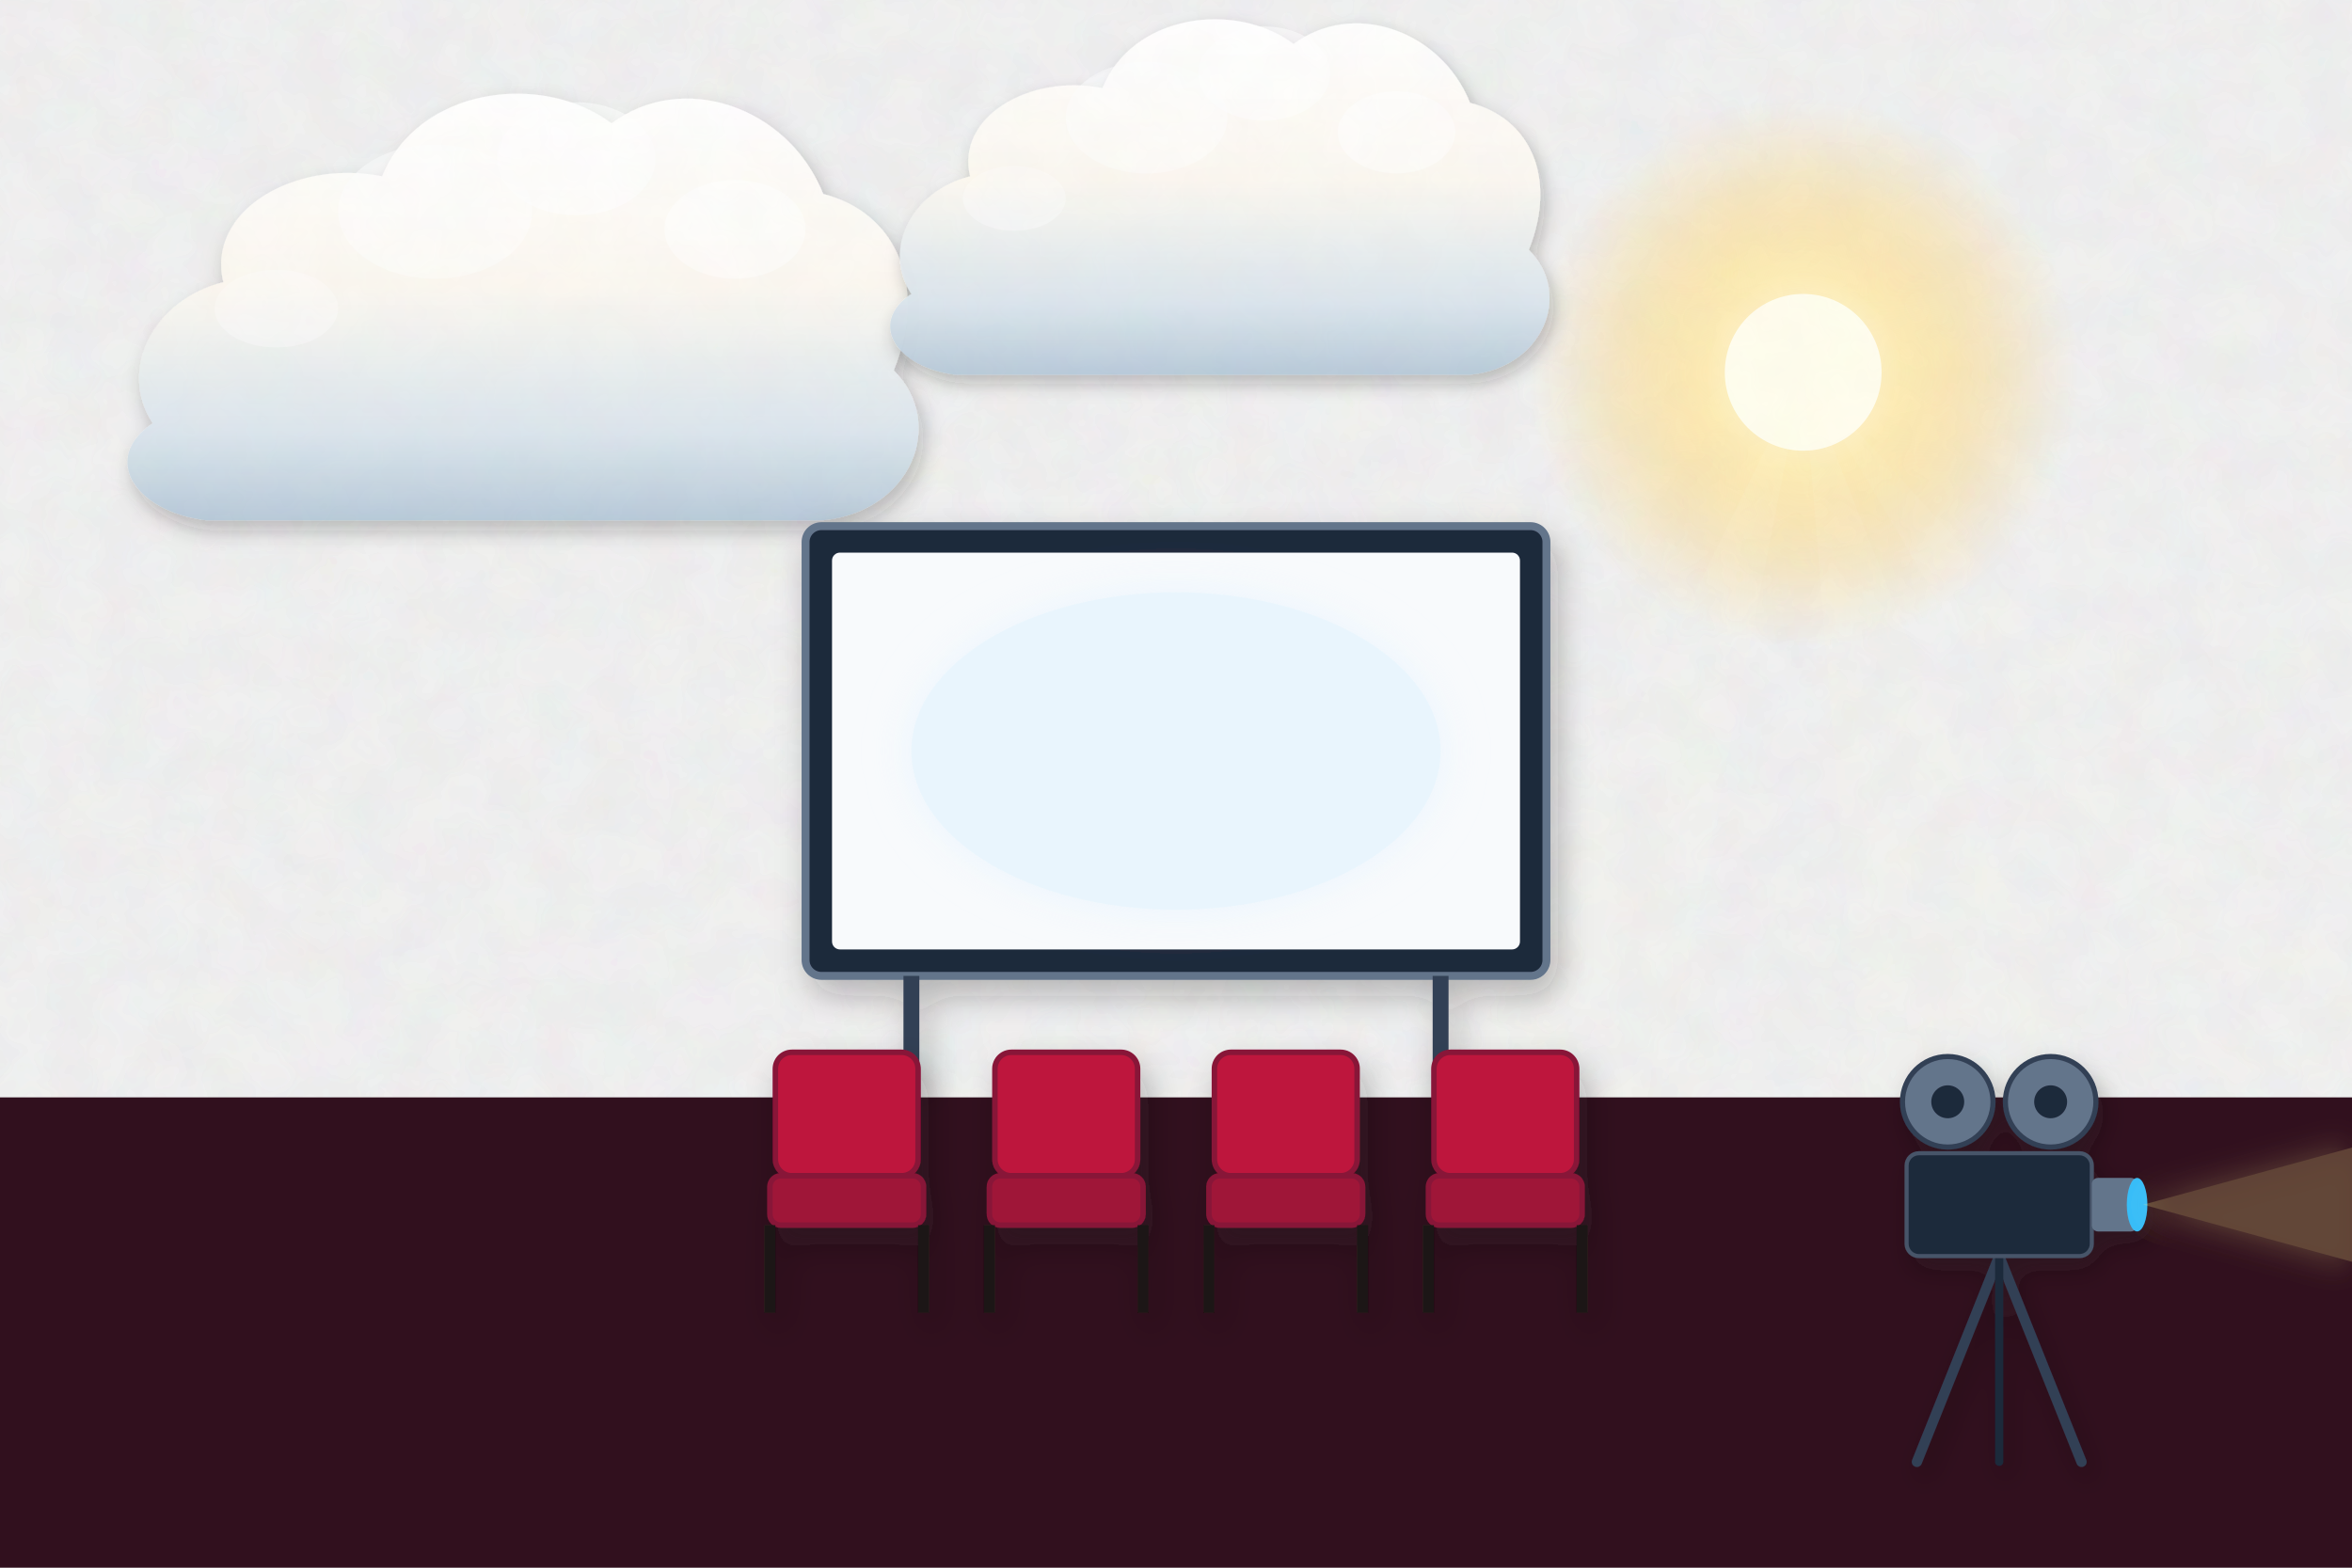
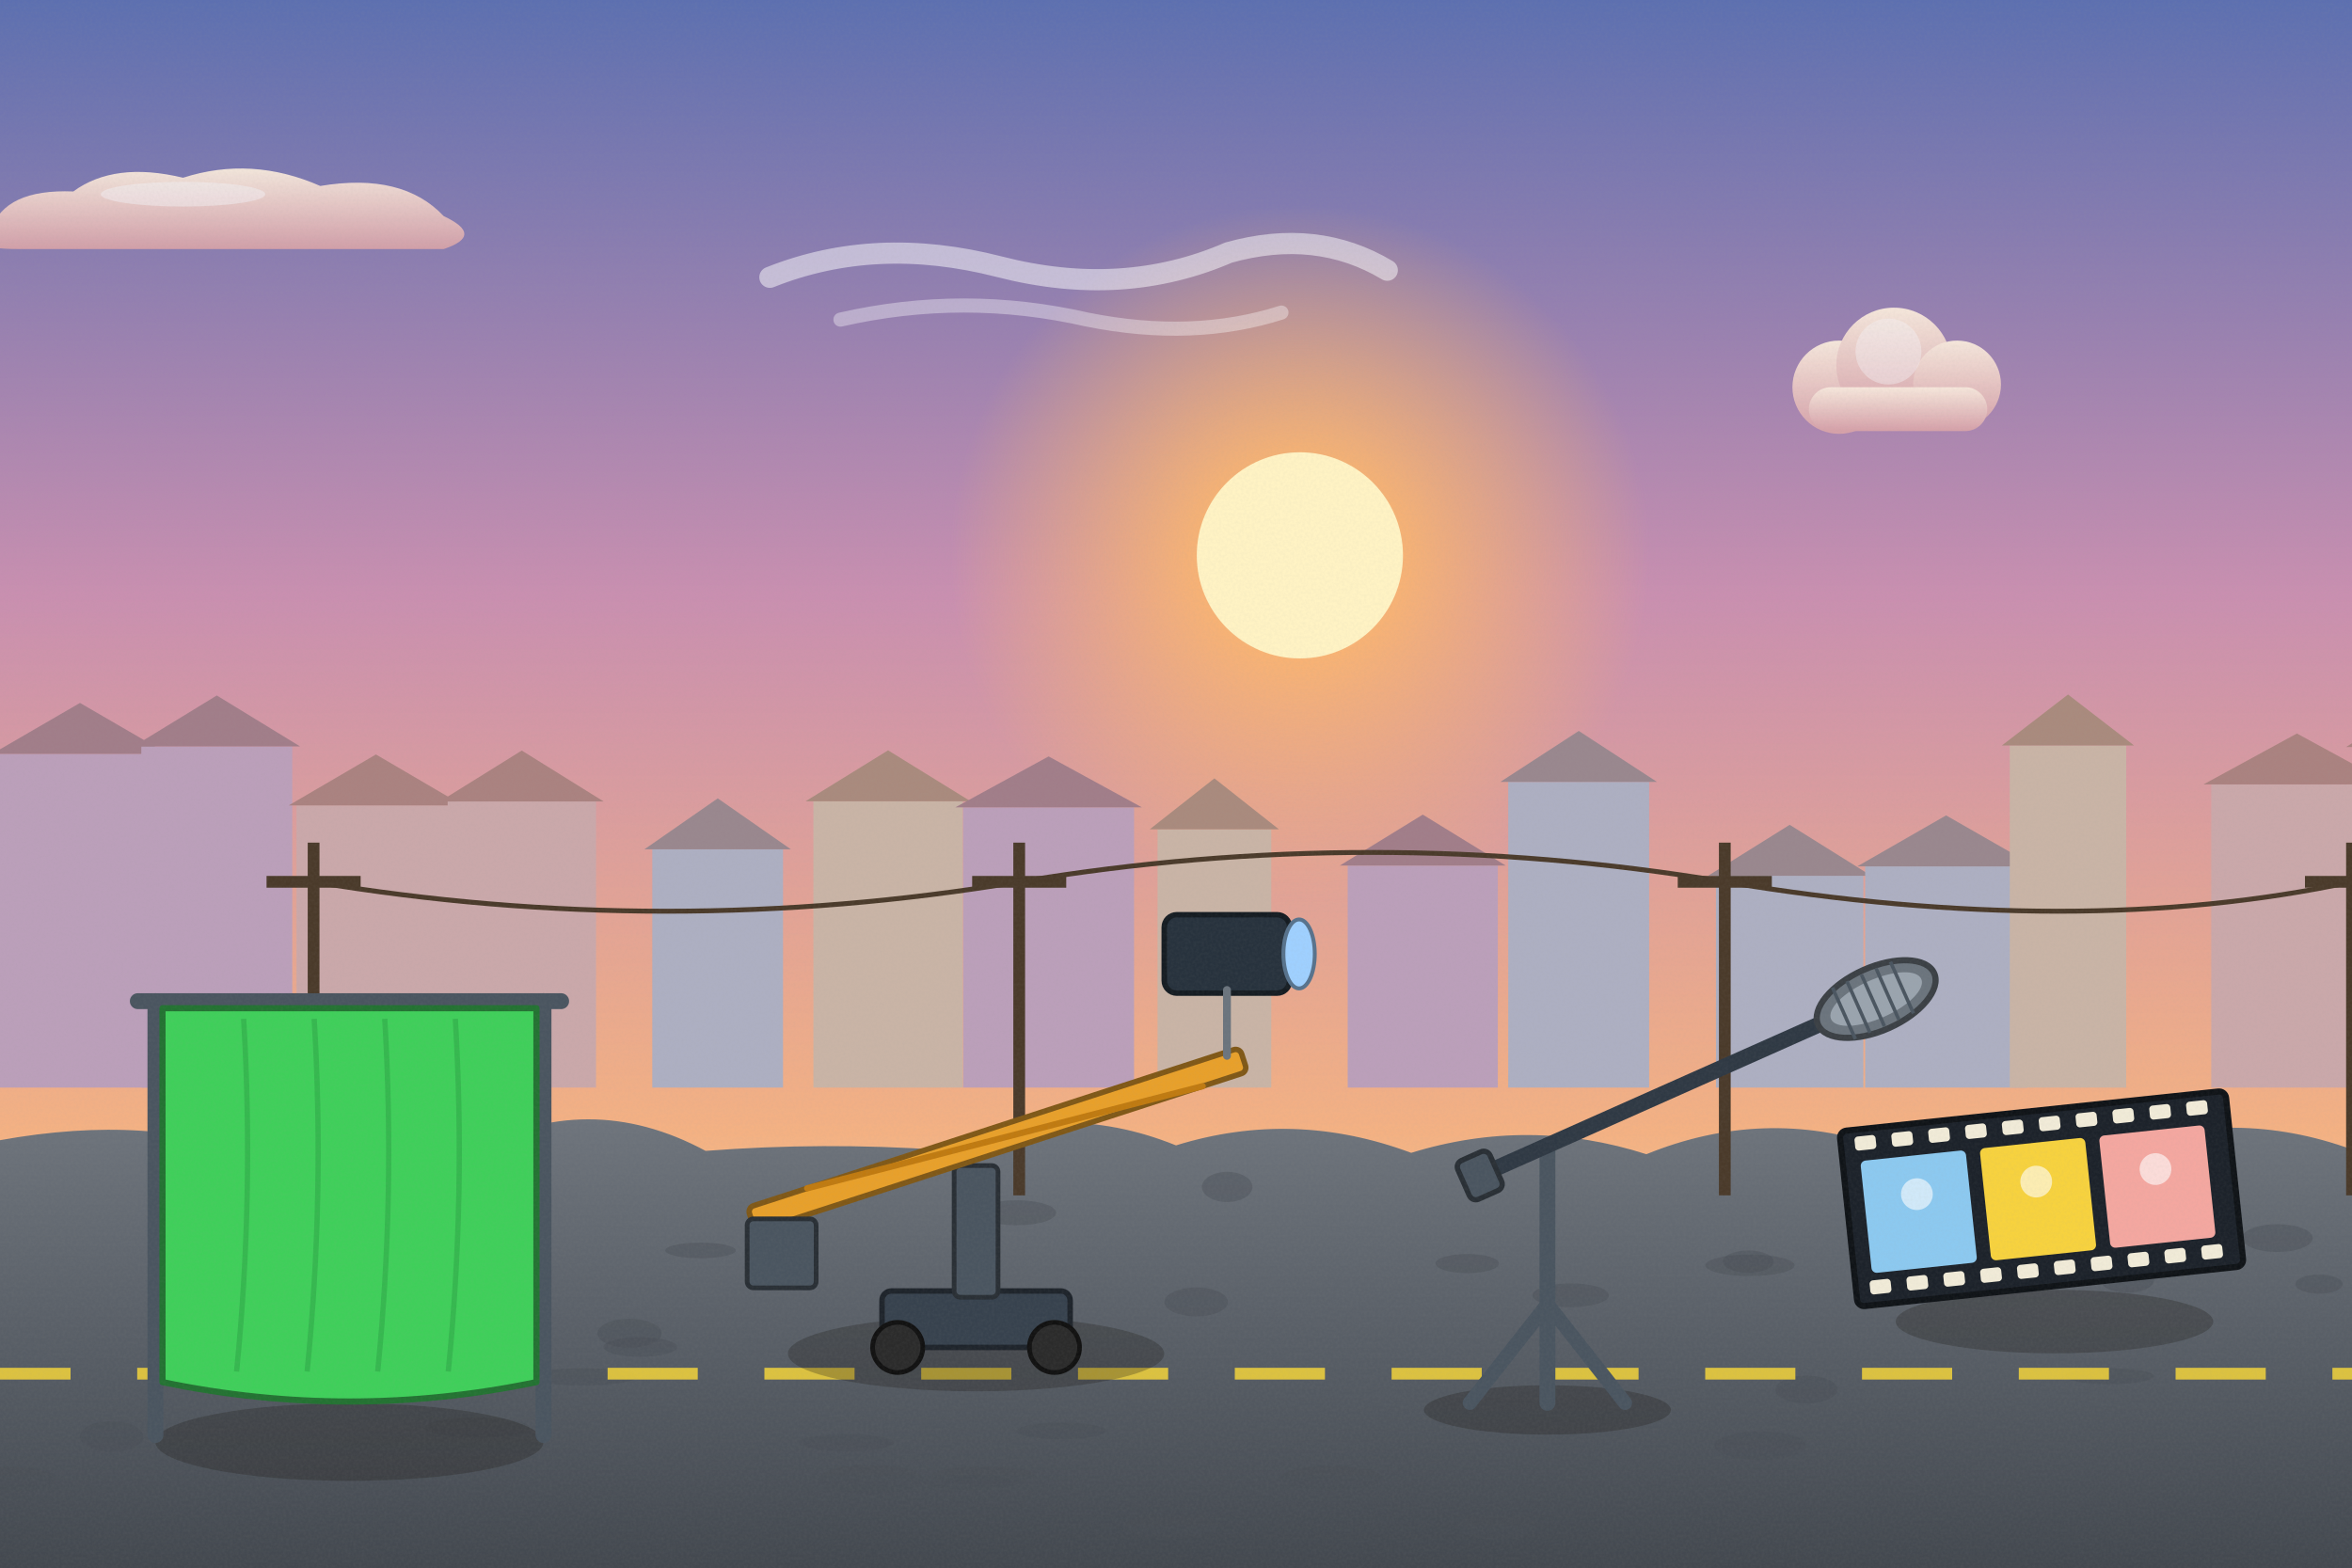
<svg xmlns="http://www.w3.org/2000/svg" viewBox="0 0 1200 800" width="1200" height="800">
  <defs>
-     <filter id="ghibliPaper" x="0%" y="0%" width="100%" height="100%">
-       <feTurbulence type="fractalNoise" baseFrequency="0.04" numOctaves="3" result="noise" seed="42" />
-       <feColorMatrix type="matrix" values="1 0 0 0 0  0 1 0 0 0  0 0 1 0 0  0 0 0 0.035 0" in="noise" result="coloredNoise" />
-       <feComposite operator="in" in2="SourceGraphic" />
+     <linearGradient id="woodTone" x1="0" y1="0" x2="1" y2="0">
+       <stop offset="0" stop-color="#a77649" />
+       <stop offset=".5" stop-color="#7d5231" />
+       <stop offset="1" stop-color="#5a381e" />
+     </linearGradient>
+     <linearGradient id="stoneTone" x1="0" y1="0" x2="0" y2="1">
+       <stop offset="0" stop-color="#c5beb3" />
+       <stop offset="1" stop-color="#7c7468" />
+     </linearGradient>
+     <filter id="softShadow" x="-20%" y="-20%" width="140%" height="140%">
+       <feDropShadow dx="2" dy="5" stdDeviation="4" flood-color="#1b1a14" flood-opacity=".25" />
    </filter>
-     <filter id="softGlow" x="-20%" y="-20%" width="140%" height="140%">
-       <feGaussianBlur stdDeviation="8" result="blur" />
-       <feComposite in="SourceGraphic" in2="blur" operator="over" />
+     <filter id="grain" x="0" y="0" width="100%" height="100%">
+       <feTurbulence type="fractalNoise" baseFrequency=".7" numOctaves="2" seed="11" />
+       <feColorMatrix type="matrix" values="0 0 0 0 .34  0 0 0 0 .34  0 0 0 0 .32  0 0 0 .22 -.07" />
    </filter>
-     <filter id="dropShadow" x="-20%" y="-20%" width="140%" height="140%">
-       <feDropShadow dx="3" dy="6" stdDeviation="6" flood-color="#141e28" flood-opacity="0.28" />
-     </filter>
-     <linearGradient id="skyDay" x1="0" y1="0" x2="0" y2="1">
-       <stop offset="0%" stop-color="#236ca7" />
-       <stop offset="35%" stop-color="#5fa3d6" />
-       <stop offset="70%" stop-color="#b8e1f2" />
-       <stop offset="100%" stop-color="#fdf3dc" />
-     </linearGradient>
-     <linearGradient id="skySunset" x1="0" y1="0" x2="0" y2="1">
-       <stop offset="0%" stop-color="#31396b" />
-       <stop offset="35%" stop-color="#73507b" />
-       <stop offset="65%" stop-color="#cb6b5c" />
-       <stop offset="85%" stop-color="#f29e5a" />
-       <stop offset="100%" stop-color="#fedaa2" />
-     </linearGradient>
-     <linearGradient id="skyDusk" x1="0" y1="0" x2="0" y2="1">
-       <stop offset="0%" stop-color="#121832" />
-       <stop offset="40%" stop-color="#262f56" />
-       <stop offset="70%" stop-color="#4e3d64" />
-       <stop offset="90%" stop-color="#915264" />
-       <stop offset="100%" stop-color="#d6846c" />
-     </linearGradient>
-     <linearGradient id="cloudBodyDay" x1="0" y1="0" x2="0" y2="1">
-       <stop offset="0%" stop-color="#ffffff" />
-       <stop offset="45%" stop-color="#fcf8f0" />
-       <stop offset="80%" stop-color="#d9e4ec" />
-       <stop offset="100%" stop-color="#b6c8d7" />
-     </linearGradient>
-     <linearGradient id="cloudBodySunset" x1="0" y1="0" x2="0" y2="1">
-       <stop offset="0%" stop-color="#fff5e6" />
-       <stop offset="40%" stop-color="#fbd0a5" />
-       <stop offset="75%" stop-color="#cf8ca0" />
-       <stop offset="100%" stop-color="#7e607c" />
-     </linearGradient>
-     <radialGradient id="sunGlowDay" cx="50%" cy="50%" r="50%">
-       <stop offset="0%" stop-color="#fffced" stop-opacity="1" />
-       <stop offset="35%" stop-color="#ffebaa" stop-opacity="0.85" />
-       <stop offset="70%" stop-color="#ffd573" stop-opacity="0.35" />
-       <stop offset="100%" stop-color="#ffd573" stop-opacity="0" />
+     <linearGradient id="skyMain" x1="0" y1="0" x2="0" y2="1">
+       <stop offset="0" stop-color="#5b6fb0" />
+       <stop offset=".38" stop-color="#c98fb0" />
+       <stop offset=".72" stop-color="#f4b183" />
+       <stop offset="1" stop-color="#ffe2a8" />
+     </linearGradient>
+     <linearGradient id="cloudG" x1="0" y1="0" x2="0" y2="1">
+       <stop offset="0" stop-color="#fff1e0" />
+       <stop offset="1" stop-color="#d9a3a8" />
+     </linearGradient>
+     <radialGradient id="sunG">
+       <stop offset="0" stop-color="#fff3c4" />
+       <stop offset=".3" stop-color="#ffb86b" stop-opacity=".85" />
+       <stop offset="1" stop-color="#ffb86b" stop-opacity="0" />
    </radialGradient>
-     <radialGradient id="sunGlowSunset" cx="50%" cy="50%" r="50%">
-       <stop offset="0%" stop-color="#fff8db" stop-opacity="1" />
-       <stop offset="30%" stop-color="#ffb753" stop-opacity="0.9" />
-       <stop offset="65%" stop-color="#f46e45" stop-opacity="0.4" />
-       <stop offset="100%" stop-color="#e04a43" stop-opacity="0" />
-     </radialGradient>
-     <linearGradient id="hillDistant" x1="0" y1="0" x2="0" y2="1">
-       <stop offset="0%" stop-color="#6e94a8" />
-       <stop offset="100%" stop-color="#93b9c7" />
-     </linearGradient>
-     <linearGradient id="hillMid" x1="0" y1="0" x2="0" y2="1">
-       <stop offset="0%" stop-color="#4a7c4f" />
-       <stop offset="50%" stop-color="#3c6a40" />
-       <stop offset="100%" stop-color="#2d5231" />
-     </linearGradient>
-     <linearGradient id="hillNear" x1="0" y1="0" x2="0" y2="1">
-       <stop offset="0%" stop-color="#699e4c" />
-       <stop offset="60%" stop-color="#4c7e33" />
-       <stop offset="100%" stop-color="#2f5720" />
-     </linearGradient>
-     <linearGradient id="woodTone" x1="0" y1="0" x2="0" y2="1">
-       <stop offset="0%" stop-color="#9c6d48" />
-       <stop offset="50%" stop-color="#784f30" />
-       <stop offset="100%" stop-color="#55341c" />
-     </linearGradient>
-     <linearGradient id="brassTone" x1="0" y1="0" x2="1" y2="1">
-       <stop offset="0%" stop-color="#ffe699" />
-       <stop offset="35%" stop-color="#d9a536" />
-       <stop offset="70%" stop-color="#996c14" />
-       <stop offset="100%" stop-color="#5e4007" />
-     </linearGradient>
-     <linearGradient id="stoneTone" x1="0" y1="0" x2="0" y2="1">
-       <stop offset="0%" stop-color="#c5beb3" />
-       <stop offset="60%" stop-color="#999184" />
-       <stop offset="100%" stop-color="#6c6458" />
-     </linearGradient>
-     <linearGradient id="waterTone" x1="0" y1="0" x2="0" y2="1">
-       <stop offset="0%" stop-color="#47a5be" />
-       <stop offset="50%" stop-color="#2a7796" />
-       <stop offset="100%" stop-color="#144d6a" />
+     <linearGradient id="gndG" x1="0" y1="0" x2="0" y2="1">
+       <stop offset="0" stop-color="#6e747c" />
+       <stop offset=".5" stop-color="#565c64" />
+       <stop offset="1" stop-color="#3f444b" />
    </linearGradient>
  </defs>
-   <rect width="1200" height="800" fill="url(#skyDusk)" filter="url(#ghibliPaper)" />
+   <rect width="1200" height="800" fill="url(#skyMain)" />
  <g>
-     <circle cx="920" cy="190" r="140" fill="url(#sunGlowDay)" />
-     <circle cx="920" cy="190" r="40" fill="#fffded" />
-     <polygon points="920,190 620,800 800,800" fill="#fffbe6" opacity="0.08" />
-     <polygon points="920,190 970,800 1160,800" fill="#fffbe6" opacity="0.08" />
-     <polygon points="920,190 1280,800 1480,800" fill="#fffbe6" opacity="0.06" />
-   </g>
-   <g transform="translate(240, 180) scale(0.9)" opacity="0.95">
-     <path d="M-180,40        C-200,10 -180,-30 -140,-40        C-150,-80 -100,-110 -50,-100        C-30,-150 40,-160 80,-130        C120,-160 180,-140 200,-90        C240,-80 260,-40 240,10        C270,40 250,90 200,95        L-150,95        C-190,90 -210,60 -180,40 Z" fill="url(#cloudBodyDay)" filter="url(#dropShadow)" />
-     <ellipse cx="60" cy="-110" rx="45" ry="32" fill="#ffffff" opacity="0.55" />
-     <ellipse cx="-20" cy="-80" rx="55" ry="38" fill="#ffffff" opacity="0.45" />
-     <ellipse cx="150" cy="-70" rx="40" ry="28" fill="#ffffff" opacity="0.5" />
-     <ellipse cx="-110" cy="-25" rx="35" ry="22" fill="#ffffff" opacity="0.35" />
-   </g>
-   <g transform="translate(600, 120) scale(0.75)" opacity="0.95">
-     <path d="M-180,40        C-200,10 -180,-30 -140,-40        C-150,-80 -100,-110 -50,-100        C-30,-150 40,-160 80,-130        C120,-160 180,-140 200,-90        C240,-80 260,-40 240,10        C270,40 250,90 200,95        L-150,95        C-190,90 -210,60 -180,40 Z" fill="url(#cloudBodyDay)" filter="url(#dropShadow)" />
-     <ellipse cx="60" cy="-110" rx="45" ry="32" fill="#ffffff" opacity="0.55" />
-     <ellipse cx="-20" cy="-80" rx="55" ry="38" fill="#ffffff" opacity="0.45" />
-     <ellipse cx="150" cy="-70" rx="40" ry="28" fill="#ffffff" opacity="0.5" />
-     <ellipse cx="-110" cy="-25" rx="35" ry="22" fill="#ffffff" opacity="0.35" />
-   </g>
-   <rect width="1200" height="800" fill="#020617" filter="url(#ghibliPaper)" />
-   <polygon points="-50,560 1250,560 1250,800 -50,800" fill="#31101e" />
-   <g transform="translate(600, 390) scale(1.35)" filter="url(#dropShadow)">
-     <rect x="-140" y="-90" width="280" height="170" rx="6" fill="#1e293b" stroke="#64748b" stroke-width="3" />
-     <rect x="-130" y="-80" width="260" height="150" rx="3" fill="#f8fafc" />
-     <ellipse cx="0" cy="-5" rx="100" ry="60" fill="#e0f2fe" opacity="0.6" filter="url(#softGlow)" />
-     <line x1="-100" y1="80" x2="-100" y2="120" stroke="#334155" stroke-width="6" />
-     <line x1="100" y1="80" x2="100" y2="120" stroke="#334155" stroke-width="6" />
-   </g>
-   <g transform="translate(600, 600) scale(1.4)" filter="url(#dropShadow)">
-     <g transform="translate(-120, 0)">
-       <rect x="-26" y="-45" width="52" height="45" rx="6" fill="#be123c" stroke="#881337" stroke-width="2" />
-       <rect x="-28" y="0" width="56" height="18" rx="4" fill="#9f1239" stroke="#881337" stroke-width="2" />
-       <line x1="-28" y1="18" x2="-28" y2="50" stroke="#1c1917" stroke-width="4" />
-       <line x1="28" y1="18" x2="28" y2="50" stroke="#1c1917" stroke-width="4" />
+     <circle cx="663.2" cy="283.4" r="178.84" fill="url(#sunG)" />
+     <circle cx="663.2" cy="283.4" r="52.6" fill="#fff3c4" />
+   </g>
+   <g transform="translate(114.4,103.3) scale(0.7)" opacity="0.9">
+     <path d="M-170,20 Q-160,-10 -110,-8 Q-80,-30 -30,-18 Q20,-34 70,-12 Q130,-22 160,10 Q190,24 160,34 L-150,34 Q-190,34 -170,20 Z" fill="url(#cloudG)" />
+     <ellipse cx="-30" cy="-6" rx="60" ry="9" fill="#fff" opacity=".45" />
+   </g>
+   <g transform="translate(536.8,132.5) scale(0.9)" opacity="0.9">
+     <path d="M-160,10 Q-100,-14 -30,4 Q40,22 100,-4 Q150,-18 190,6" stroke="#fff" stroke-width="12" stroke-linecap="round" fill="none" opacity=".55" />
+     <path d="M-120,34 Q-50,18 20,34 Q80,46 130,30" stroke="#fff" stroke-width="8" stroke-linecap="round" fill="none" opacity=".4" />
+   </g>
+   <g transform="translate(966.3,197.6) scale(0.7)" opacity="0.9">
+     <circle cx="-40" cy="0" r="34" fill="url(#cloudG)" />
+     <circle cx="0" cy="-16" r="42" fill="url(#cloudG)" />
+     <circle cx="46" cy="-2" r="32" fill="url(#cloudG)" />
+     <rect x="-62" y="0" width="130" height="32" rx="16" fill="url(#cloudG)" />
+     <circle cx="-4" cy="-26" r="24" fill="#fff" opacity=".4" />
+   </g>
+   <rect x="0" y="384.7" width="81.6" height="170.3" fill="#bb9fba" />
+   <path d="M-4,384.7 L40.8,358.7 L85.6,384.7 Z" fill="#a17d89" />
+   <rect x="72.1" y="380.9" width="77" height="174.1" fill="#bb9fba" />
+   <path d="M68.1,380.9 L110.6,354.9 L153.1,380.9 Z" fill="#a17d89" />
+   <rect x="151.3" y="411" width="81" height="144" fill="#caa8aa" />
+   <path d="M147.3,411 L191.8,385 L236.2,411 Z" fill="#aa8280" />
+   <rect x="228.4" y="409" width="75.7" height="146" fill="#caa8aa" />
+   <path d="M224.4,409 L266.2,383 L308,409 Z" fill="#aa8280" />
+   <rect x="332.8" y="433.4" width="66.7" height="121.6" fill="#adafc2" />
+   <path d="M328.8,433.4 L366.2,407.4 L403.5,433.4 Z" fill="#99878e" />
+   <rect x="415" y="408.9" width="76.2" height="146.1" fill="#c9b4a6" />
+   <path d="M411,408.9 L453.1,382.9 L495.2,408.9 Z" fill="#a98a7d" />
+   <rect x="491.4" y="412" width="87.2" height="143" fill="#bb9fba" />
+   <path d="M487.4,412 L535,386 L582.6,412 Z" fill="#a17d89" />
+   <rect x="590.6" y="423.2" width="58" height="131.8" fill="#c9b4a6" />
+   <path d="M586.6,423.2 L619.6,397.2 L652.5,423.2 Z" fill="#a98a7d" />
+   <rect x="687.6" y="441.7" width="76.6" height="113.3" fill="#bb9fba" />
+   <path d="M683.6,441.7 L725.9,415.7 L768.2,441.7 Z" fill="#a17d89" />
+   <rect x="769.5" y="399" width="71.9" height="156" fill="#adafc2" />
+   <path d="M765.5,399 L805.5,373 L845.4,399 Z" fill="#99878e" />
+   <rect x="875.5" y="446.9" width="75.2" height="108.1" fill="#adafc2" />
+   <path d="M871.5,446.9 L913.1,420.9 L954.7,446.9 Z" fill="#99878e" />
+   <rect x="951.6" y="442.1" width="82.8" height="112.9" fill="#adafc2" />
+   <path d="M947.6,442.1 L992.9,416.1 L1038.3,442.1 Z" fill="#99878e" />
+   <rect x="1025.4" y="380.4" width="59.4" height="174.6" fill="#c9b4a6" />
+   <path d="M1021.4,380.4 L1055.1,354.4 L1088.8,380.4 Z" fill="#a98a7d" />
+   <rect x="1128.2" y="400.3" width="87.4" height="154.7" fill="#caa8aa" />
+   <path d="M1124.2,400.3 L1171.9,374.3 L1219.6,400.3 Z" fill="#aa8280" />
+   <rect x="1201" y="381.2" width="73.4" height="173.8" fill="#caa8aa" />
+   <path d="M1197,381.2 L1237.7,355.2 L1278.4,381.2 Z" fill="#aa8280" />
+   <g>
+     <path d="M-20,586 Q60,567.3 120,585.5 Q180,562.5 240,587.5 Q300,555 360,587.3 Q420,582.7 480,586.8 Q540,560.2 600,584.5 Q660,565.9 720,588.3 Q780,569.8 840,589 Q900,564.6 960,585 Q1020,584.3 1080,585.8 Q1140,564.8 1200,586.6 Q1260,560.3 1320,588.7 L1240,820 L-20,820 Z" fill="url(#gndG)" />
+     <ellipse cx="149.1" cy="697.3" rx="13.4" ry="4.5" fill="#494e55" opacity=".4" />
+     <ellipse cx="541.5" cy="730.2" rx="22.9" ry="4.3" fill="#494e55" opacity=".4" />
+     <ellipse cx="326.7" cy="687.4" rx="18.9" ry="5" fill="#494e55" opacity=".4" />
+     <ellipse cx="748.6" cy="644.8" rx="16.2" ry="4.9" fill="#494e55" opacity=".4" />
+     <ellipse cx="1085.4" cy="653.3" rx="13.6" ry="6.4" fill="#494e55" opacity=".4" />
+     <ellipse cx="431.9" cy="736.2" rx="24.3" ry="4.5" fill="#494e55" opacity=".4" />
+     <ellipse cx="898.1" cy="737.7" rx="23.4" ry="7.3" fill="#494e55" opacity=".4" />
+     <ellipse cx="921.7" cy="709.1" rx="15.9" ry="7.1" fill="#494e55" opacity=".4" />
+     <ellipse cx="1076.3" cy="702.3" rx="22.7" ry="4.1" fill="#494e55" opacity=".4" />
+     <ellipse cx="217.1" cy="613.1" rx="13.4" ry="5" fill="#494e55" opacity=".4" />
+     <ellipse cx="991" cy="604" rx="27.5" ry="5.8" fill="#494e55" opacity=".4" />
+     <ellipse cx="357.4" cy="638.1" rx="18" ry="4" fill="#494e55" opacity=".4" />
+     <ellipse cx="119.3" cy="607.3" rx="22" ry="6.4" fill="#494e55" opacity=".4" />
+     <ellipse cx="321.2" cy="680.4" rx="16.4" ry="7.4" fill="#494e55" opacity=".4" />
+     <ellipse cx="56.9" cy="733.1" rx="16.2" ry="7.9" fill="#494e55" opacity=".4" />
+     <ellipse cx="626.1" cy="605.7" rx="12.9" ry="7.7" fill="#494e55" opacity=".4" />
+     <ellipse cx="247.7" cy="669.6" rx="24" ry="6.4" fill="#494e55" opacity=".4" />
+     <ellipse cx="1161.9" cy="631.8" rx="18.1" ry="7.1" fill="#494e55" opacity=".4" />
+     <ellipse cx="501.9" cy="752.9" rx="26.5" ry="4.6" fill="#494e55" opacity=".4" />
+     <ellipse cx="597.4" cy="778.3" rx="24.3" ry="6.1" fill="#494e55" opacity=".4" />
+     <ellipse cx="297.4" cy="702.6" rx="27.6" ry="4.4" fill="#494e55" opacity=".4" />
+     <ellipse cx="137.1" cy="684.6" rx="18.5" ry="5.6" fill="#494e55" opacity=".4" />
+     <ellipse cx="243.6" cy="728.5" rx="26.7" ry="5.2" fill="#494e55" opacity=".4" />
+     <ellipse cx="1183.2" cy="655.3" rx="12.1" ry="4.9" fill="#494e55" opacity=".4" />
+     <ellipse cx="444.1" cy="754.9" rx="26.7" ry="7.5" fill="#494e55" opacity=".4" />
+     <ellipse cx="495.3" cy="756.5" rx="24.7" ry="4" fill="#494e55" opacity=".4" />
+     <ellipse cx="801.4" cy="661" rx="19.5" ry="6.1" fill="#494e55" opacity=".4" />
+     <ellipse cx="892" cy="643.8" rx="13" ry="5.7" fill="#494e55" opacity=".4" />
+     <ellipse cx="518.7" cy="618.9" rx="20.2" ry="6.4" fill="#494e55" opacity=".4" />
+     <ellipse cx="610.3" cy="664.4" rx="16.2" ry="7.4" fill="#494e55" opacity=".4" />
+     <ellipse cx="764.3" cy="778.9" rx="20.8" ry="6.9" fill="#494e55" opacity=".4" />
+     <ellipse cx="3" cy="755" rx="25.8" ry="6.6" fill="#494e55" opacity=".4" />
+     <ellipse cx="679.3" cy="754.2" rx="26.2" ry="6.2" fill="#494e55" opacity=".4" />
+     <ellipse cx="892.8" cy="645.7" rx="22.8" ry="5.5" fill="#494e55" opacity=".4" />
+     <path d="M-10,701 L1210,701" stroke="#f3d43a" stroke-width="6" stroke-dasharray="46 34" opacity=".85" />
+   </g>
+   <g stroke="#4a3a2a" stroke-width="6" fill="none">
+     <path d="M160,610 L160,430 M136,450 L184,450" />
+     <path d="M520,610 L520,430 M496,450 L544,450" />
+     <path d="M880,610 L880,430 M856,450 L904,450" />
+     <path d="M1200,610 L1200,430 M1176,450 L1224,450" />
+     <path d="M160,450 Q340,480 520,450 T880,450 T1200,450" stroke-width="2.5" />
+   </g>
+   <g transform="translate(1048.2,674.4) scale(0.9)">
+     <ellipse cx="0" cy="0" rx="90" ry="18" fill="#1b1a14" opacity="0.28" />
+     <g transform="rotate(-6)">
+       <rect x="-110" y="-120" width="220" height="100" rx="4" fill="#1c222a" stroke="#0f1317" stroke-width="3.5" />
+       <rect x="-102" y="-116" width="12" height="8" rx="2" fill="#f1ebd8" stroke="#858177" stroke-width="0" />
+       <rect x="-102" y="-34" width="12" height="8" rx="2" fill="#f1ebd8" stroke="#858177" stroke-width="0" />
+       <rect x="-81" y="-116" width="12" height="8" rx="2" fill="#f1ebd8" stroke="#858177" stroke-width="0" />
+       <rect x="-81" y="-34" width="12" height="8" rx="2" fill="#f1ebd8" stroke="#858177" stroke-width="0" />
+       <rect x="-60" y="-116" width="12" height="8" rx="2" fill="#f1ebd8" stroke="#858177" stroke-width="0" />
+       <rect x="-60" y="-34" width="12" height="8" rx="2" fill="#f1ebd8" stroke="#858177" stroke-width="0" />
+       <rect x="-39" y="-116" width="12" height="8" rx="2" fill="#f1ebd8" stroke="#858177" stroke-width="0" />
+       <rect x="-39" y="-34" width="12" height="8" rx="2" fill="#f1ebd8" stroke="#858177" stroke-width="0" />
+       <rect x="-18" y="-116" width="12" height="8" rx="2" fill="#f1ebd8" stroke="#858177" stroke-width="0" />
+       <rect x="-18" y="-34" width="12" height="8" rx="2" fill="#f1ebd8" stroke="#858177" stroke-width="0" />
+       <rect x="3" y="-116" width="12" height="8" rx="2" fill="#f1ebd8" stroke="#858177" stroke-width="0" />
+       <rect x="3" y="-34" width="12" height="8" rx="2" fill="#f1ebd8" stroke="#858177" stroke-width="0" />
+       <rect x="24" y="-116" width="12" height="8" rx="2" fill="#f1ebd8" stroke="#858177" stroke-width="0" />
+       <rect x="24" y="-34" width="12" height="8" rx="2" fill="#f1ebd8" stroke="#858177" stroke-width="0" />
+       <rect x="45" y="-116" width="12" height="8" rx="2" fill="#f1ebd8" stroke="#858177" stroke-width="0" />
+       <rect x="45" y="-34" width="12" height="8" rx="2" fill="#f1ebd8" stroke="#858177" stroke-width="0" />
+       <rect x="66" y="-116" width="12" height="8" rx="2" fill="#f1ebd8" stroke="#858177" stroke-width="0" />
+       <rect x="66" y="-34" width="12" height="8" rx="2" fill="#f1ebd8" stroke="#858177" stroke-width="0" />
+       <rect x="87" y="-116" width="12" height="8" rx="2" fill="#f1ebd8" stroke="#858177" stroke-width="0" />
+       <rect x="87" y="-34" width="12" height="8" rx="2" fill="#f1ebd8" stroke="#858177" stroke-width="0" />
+       <rect x="-100" y="-102" width="60" height="64" rx="3" fill="#8cc9f0" stroke="#4d6f84" stroke-width="0" />
+       <circle cx="-70" cy="-80" r="9" fill="#fff" opacity=".6" />
+       <rect x="-32" y="-102" width="60" height="64" rx="3" fill="#f7d23e" stroke="#887422" stroke-width="0" />
+       <circle cx="-2" cy="-80" r="9" fill="#fff" opacity=".6" />
+       <rect x="36" y="-102" width="60" height="64" rx="3" fill="#f4a7a0" stroke="#865c58" stroke-width="0" />
+       <circle cx="66" cy="-80" r="9" fill="#fff" opacity=".6" />
    </g>
-     <g transform="translate(-40, 0)">
-       <rect x="-26" y="-45" width="52" height="45" rx="6" fill="#be123c" stroke="#881337" stroke-width="2" />
-       <rect x="-28" y="0" width="56" height="18" rx="4" fill="#9f1239" stroke="#881337" stroke-width="2" />
-       <line x1="-28" y1="18" x2="-28" y2="50" stroke="#1c1917" stroke-width="4" />
-       <line x1="28" y1="18" x2="28" y2="50" stroke="#1c1917" stroke-width="4" />
+   </g>
+   <g transform="translate(498,690.8) scale(0.8)">
+     <ellipse cx="0" cy="0" rx="120" ry="24" fill="#1b1a14" opacity="0.28" />
+     <rect x="-60" y="-40" width="120" height="36" rx="6" fill="#37424e" stroke="#1e242b" stroke-width="3.5" />
+     <circle cx="-50" cy="-4" r="16" fill="#2b2b2b" stroke="#111" stroke-width="3" />
+     <circle cx="50" cy="-4" r="16" fill="#2b2b2b" stroke="#111" stroke-width="3" />
+     <rect x="-14" y="-120" width="28" height="84" rx="4" fill="#4a5560" stroke="#292f35" stroke-width="3" />
+     <g transform="rotate(-18 0 -130)">
+       <rect x="-150" y="-140" width="330" height="16" rx="4" fill="#e8a02a" stroke="#805817" stroke-width="3.5" />
+       <line x1="-110" y1="-140" x2="150" y2="-124" stroke="#c07a10" stroke-width="4" stroke-linecap="round" />
    </g>
-     <g transform="translate(40, 0)">
-       <rect x="-26" y="-45" width="52" height="45" rx="6" fill="#be123c" stroke="#881337" stroke-width="2" />
-       <rect x="-28" y="0" width="56" height="18" rx="4" fill="#9f1239" stroke="#881337" stroke-width="2" />
-       <line x1="-28" y1="18" x2="-28" y2="50" stroke="#1c1917" stroke-width="4" />
-       <line x1="28" y1="18" x2="28" y2="50" stroke="#1c1917" stroke-width="4" />
+     <rect x="120" y="-280" width="80" height="50" rx="8" fill="#27323d" stroke="#151c22" stroke-width="3.5" />
+     <ellipse cx="206" cy="-255" rx="10" ry="22" fill="#9fd0ff" stroke="#57728c" stroke-width="2.5" />
+     <line x1="160" y1="-232" x2="160" y2="-190" stroke="#6b747d" stroke-width="5" stroke-linecap="round" />
+     <rect x="-146" y="-86" width="44" height="44" rx="4" fill="#4a5560" stroke="#292f35" stroke-width="3" />
+   </g>
+   <g transform="translate(789.5,719.5) scale(0.9)">
+     <ellipse cx="0" cy="0" rx="70" ry="14" fill="#1b1a14" opacity="0.28" />
+     <line x1="0" y1="-4" x2="0" y2="-150" stroke="#4a5560" stroke-width="9" stroke-linecap="round" />
+     <line x1="-44" y1="-4" x2="0" y2="-60" stroke="#4a5560" stroke-width="8" stroke-linecap="round" />
+     <line x1="44" y1="-4" x2="0" y2="-60" stroke="#4a5560" stroke-width="8" stroke-linecap="round" />
+     <g transform="rotate(-24 0 -150)">
+       <line x1="-40" y1="-150" x2="190" y2="-150" stroke="#2f3944" stroke-width="9" stroke-linecap="round" />
+       <ellipse cx="204" cy="-150" rx="36" ry="18" fill="#6b747d" stroke="#3b4045" stroke-width="3.5" />
+       <ellipse cx="204" cy="-150" rx="28" ry="11" fill="#9aa4ae" stroke="#555a60" stroke-width="0" />
+       <line x1="184" y1="-166" x2="184" y2="-134" stroke="#4a5560" stroke-width="2" />
+       <line x1="193" y1="-166" x2="193" y2="-134" stroke="#4a5560" stroke-width="2" />
+       <line x1="202" y1="-166" x2="202" y2="-134" stroke="#4a5560" stroke-width="2" />
+       <line x1="211" y1="-166" x2="211" y2="-134" stroke="#4a5560" stroke-width="2" />
+       <line x1="220" y1="-166" x2="220" y2="-134" stroke="#4a5560" stroke-width="2" />
+       <rect x="-52" y="-162" width="20" height="24" rx="4" fill="#4a5560" stroke="#292f35" stroke-width="3" />
    </g>
-     <g transform="translate(120, 0)">
-       <rect x="-26" y="-45" width="52" height="45" rx="6" fill="#be123c" stroke="#881337" stroke-width="2" />
-       <rect x="-28" y="0" width="56" height="18" rx="4" fill="#9f1239" stroke="#881337" stroke-width="2" />
-       <line x1="-28" y1="18" x2="-28" y2="50" stroke="#1c1917" stroke-width="4" />
-       <line x1="28" y1="18" x2="28" y2="50" stroke="#1c1917" stroke-width="4" />
-     </g>
-   </g>
-   <g transform="translate(1020, 620) scale(1.05)" filter="url(#dropShadow)">
-     <line x1="0" y1="20" x2="-40" y2="120" stroke="#334155" stroke-width="5" stroke-linecap="round" />
-     <line x1="0" y1="20" x2="40" y2="120" stroke="#334155" stroke-width="5" stroke-linecap="round" />
-     <line x1="0" y1="20" x2="0" y2="120" stroke="#1e293b" stroke-width="4" stroke-linecap="round" />
-     <rect x="-45" y="-30" width="90" height="50" rx="6" fill="#1e293b" stroke="#475569" stroke-width="2" />
-     <circle cx="-25" cy="-55" r="22" fill="#64748b" stroke="#334155" stroke-width="2.5" />
-     <circle cx="-25" cy="-55" r="8" fill="#1e293b" />
-     <circle cx="25" cy="-55" r="22" fill="#64748b" stroke="#334155" stroke-width="2.5" />
-     <circle cx="25" cy="-55" r="8" fill="#1e293b" />
-     <rect x="45" y="-18" width="22" height="26" rx="3" fill="#64748b" />
-     <ellipse cx="67" cy="-5" rx="5" ry="13" fill="#38bdf8" />
-     <polygon points="70,-5 600,-150 600,140" fill="#fef08a" opacity="0.22" filter="url(#softGlow)" />
-   </g>
+   </g>
+   <g transform="translate(178.3,735.9) scale(0.9)">
+     <ellipse cx="0" cy="0" rx="110" ry="22" fill="#1b1a14" opacity="0.28" />
+     <line x1="-110" y1="-4" x2="-110" y2="-250" stroke="#4a5560" stroke-width="9" stroke-linecap="round" />
+     <line x1="110" y1="-4" x2="110" y2="-250" stroke="#4a5560" stroke-width="9" stroke-linecap="round" />
+     <line x1="-120" y1="-250" x2="120" y2="-250" stroke="#4a5560" stroke-width="9" stroke-linecap="round" />
+     <path d="M-106,-246 L106,-246 L106,-34 Q0,-12 -106,-34 Z" fill="#3fcf5a" stroke="#237232" stroke-width="3.5" stroke-linejoin="round" stroke-linecap="round" />
+     <path d="M-60,-240 Q-54,-140 -64,-40" stroke="#2ea848" stroke-width="3" fill="none" opacity=".6" />
+     <path d="M-20,-240 Q-14,-140 -24,-40" stroke="#2ea848" stroke-width="3" fill="none" opacity=".6" />
+     <path d="M20,-240 Q26,-140 16,-40" stroke="#2ea848" stroke-width="3" fill="none" opacity=".6" />
+     <path d="M60,-240 Q66,-140 56,-40" stroke="#2ea848" stroke-width="3" fill="none" opacity=".6" />
+   </g>
+   <rect x="-1" y="0" width="1202" height="800" filter="url(#grain)" opacity=".55" />
</svg>
